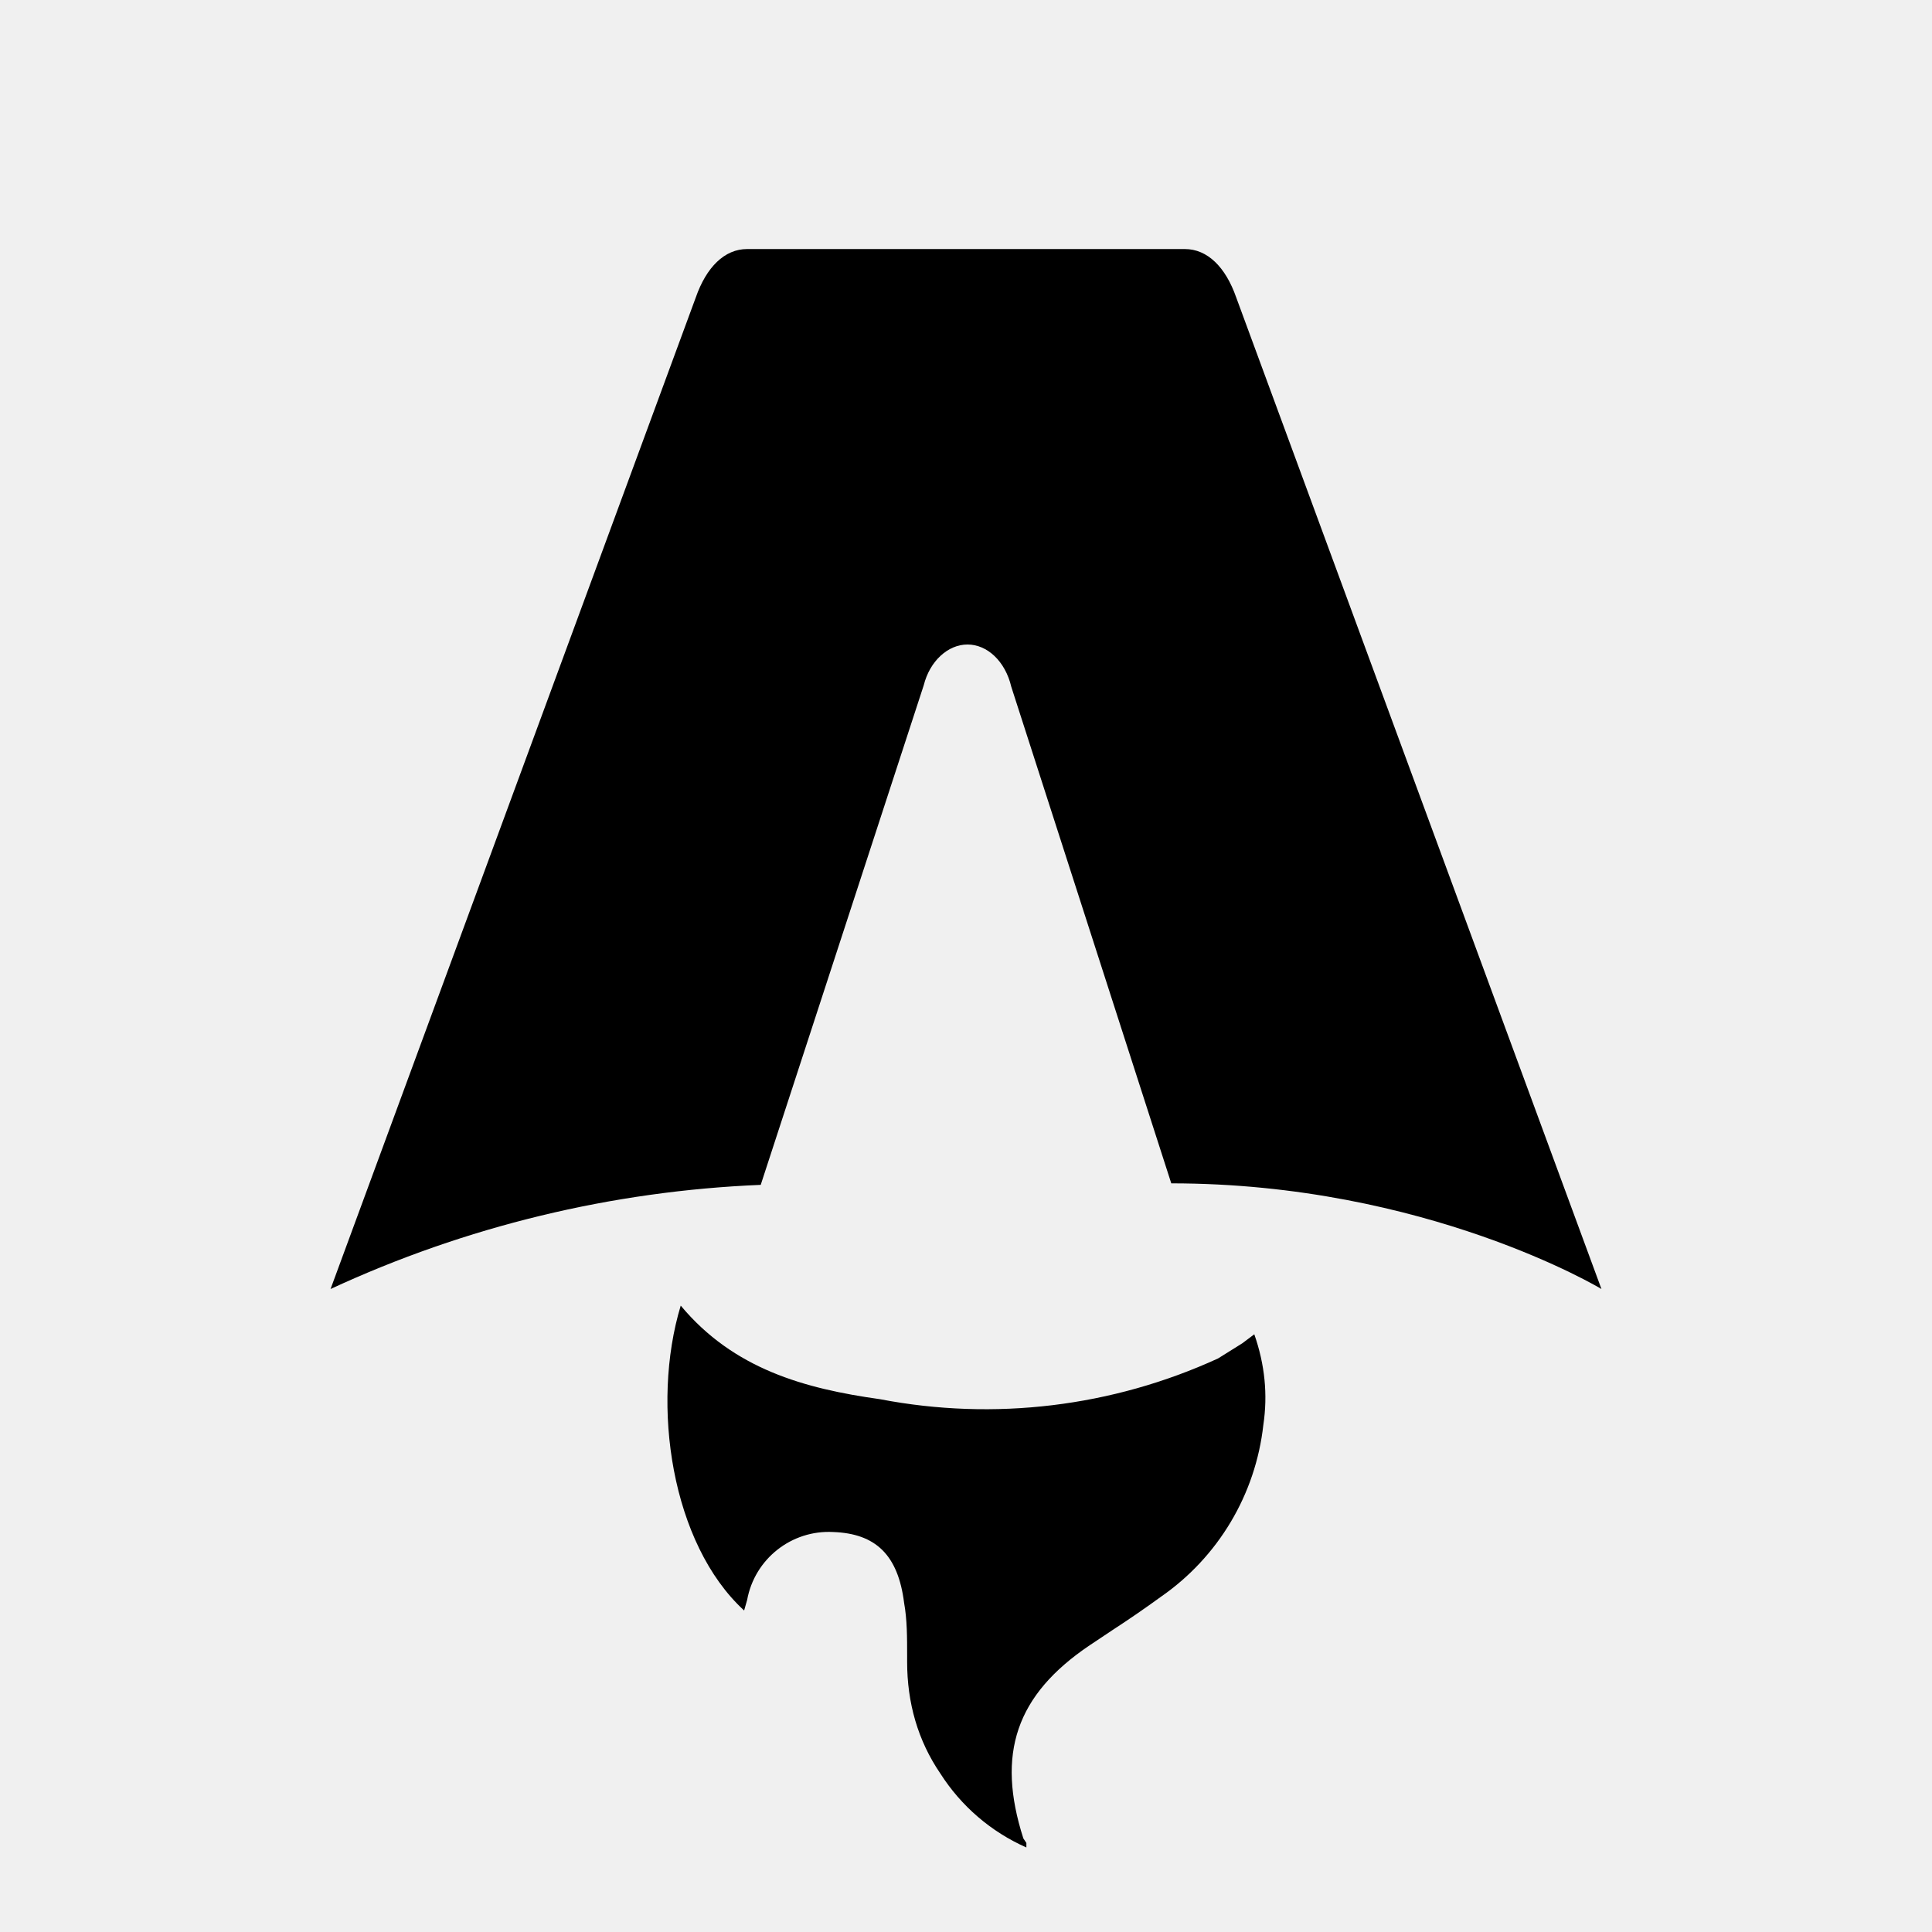
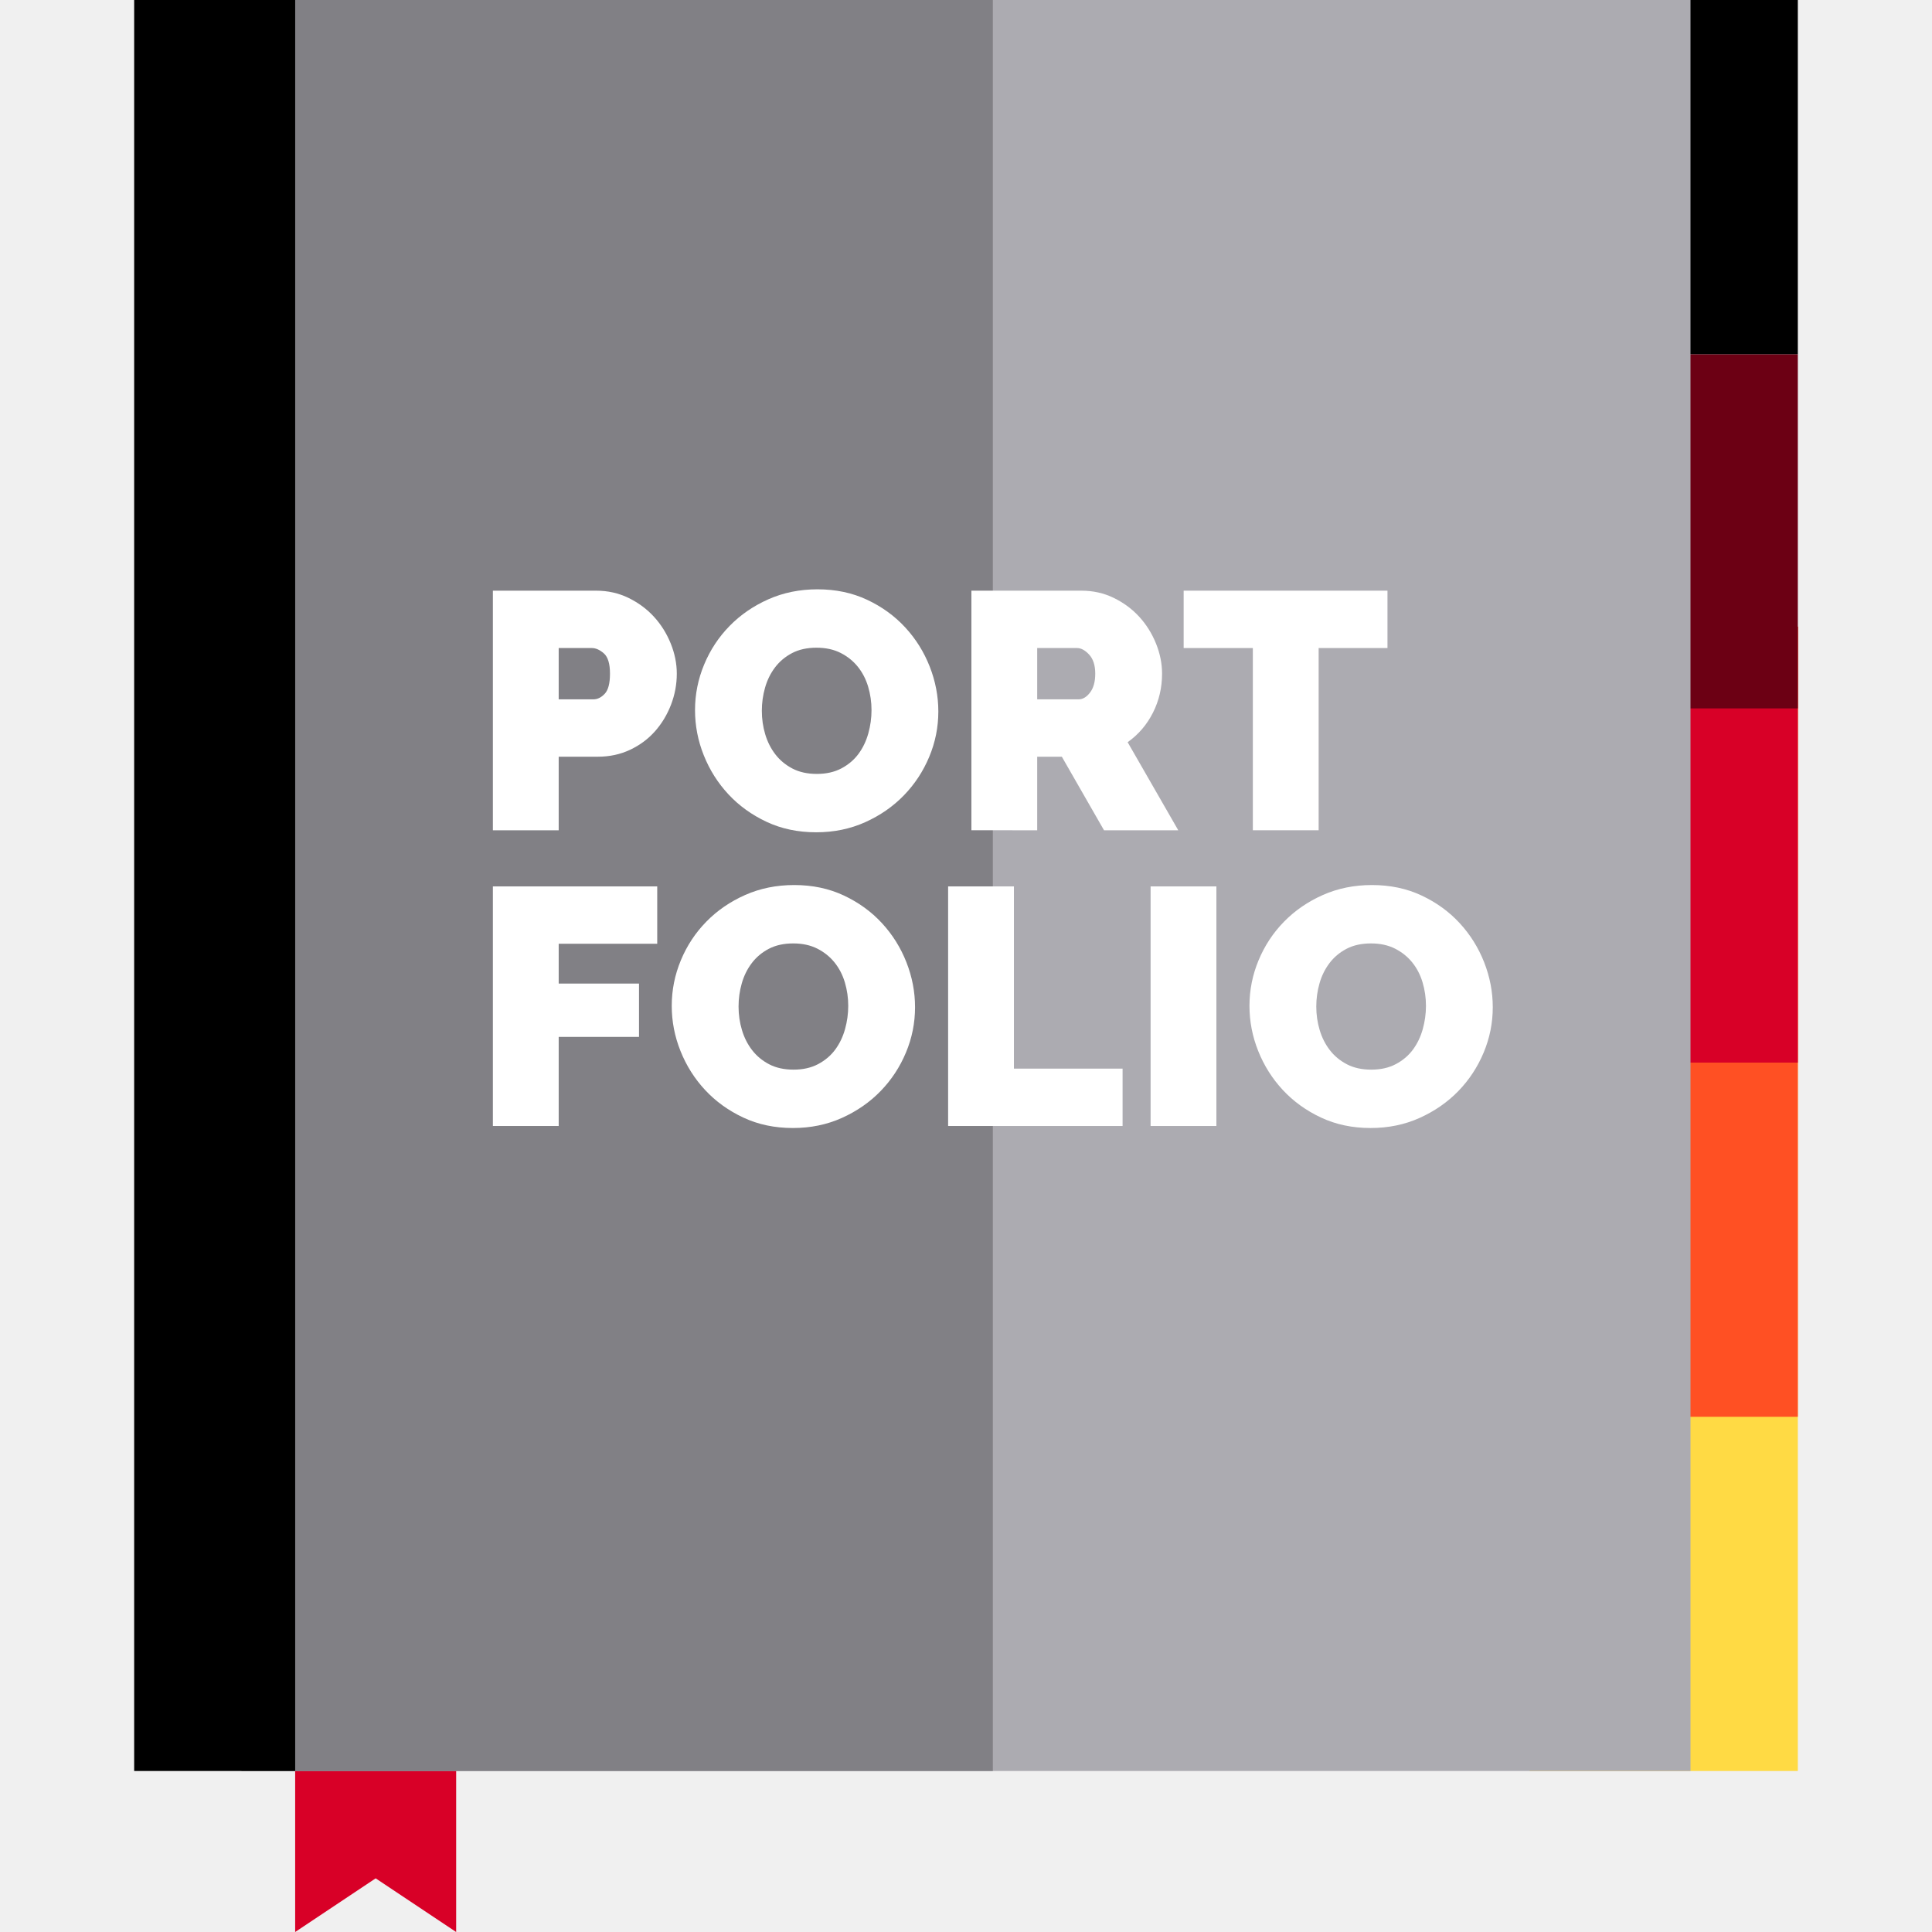
- <svg xmlns="http://www.w3.org/2000/svg" fill="none" viewBox="0 0 128 128">
-   <path d="M50.4 78.5a75.1 75.1 0 0 0-28.5 6.9l24.2-65.7c.7-2 1.9-3.2 3.4-3.2h29c1.5 0 2.7 1.2 3.4 3.2l24.2 65.7s-11.6-7-28.5-7L67 45.5c-.4-1.7-1.6-2.8-2.9-2.8-1.3 0-2.5 1.1-2.9 2.7L50.4 78.5Zm-1.1 28.2Zm-4.2-20.2c-2 6.6-.6 15.8 4.2 20.2a17.5 17.5 0 0 1 .2-.7 5.5 5.5 0 0 1 5.7-4.5c2.8.1 4.3 1.5 4.7 4.7.2 1.1.2 2.3.2 3.5v.4c0 2.7.7 5.2 2.2 7.4a13 13 0 0 0 5.7 4.9v-.3l-.2-.3c-1.8-5.6-.5-9.5 4.4-12.8l1.5-1a73 73 0 0 0 3.2-2.2 16 16 0 0 0 6.8-11.4c.3-2 .1-4-.6-6l-.8.6-1.6 1a37 37 0 0 1-22.4 2.7c-5-.7-9.7-2-13.2-6.2Z" />
-   <style>
-         path { fill: #000; }
-         @media (prefers-color-scheme: dark) {
-             path { fill: #FFF; }
-         }
-     </style>
+ <svg xmlns="http://www.w3.org/2000/svg" version="1.1" id="Layer_1" viewBox="0 0 512 512" xml:space="preserve">
+   <polygon style="fill:#D80027;" points="120.887,512 99.554,497.778 78.221,512 78.221,440.889 120.887,440.889 " />
+   <rect x="405.333" y="166.073" style="fill:#FFDA44;" width="71.111" height="303.26" />
+   <rect x="405.333" y="166.073" style="fill:#FF5023;" width="71.111" height="209.394" />
+   <rect x="405.333" y="166.073" style="fill:#D80027;" width="71.111" height="115.527" />
+   <rect x="405.333" y="93.867" style="fill:#6C0014;" width="71.111" height="93.867" />
+   <rect x="405.333" width="71.111" height="93.867" />
+   <rect x="78.222" y="0" style="fill:#ACABB1;" width="369.778" height="469.333" />
+   <rect x="63.999" y="0" style="fill:#818085;" width="199.111" height="469.333" />
+   <rect x="35.556" width="42.667" height="469.333" />
+   <g>
+     <path style="fill:#FFFFFF;" d="M130.62,220.029v-63.495h27.365c3.1,0,5.961,0.641,8.586,1.923c2.623,1.283,4.874,2.951,6.751,5.008   c1.877,2.057,3.354,4.415,4.426,7.066c1.074,2.654,1.61,5.321,1.61,8.004c0,2.803-0.506,5.531-1.519,8.183   c-1.015,2.652-2.431,5.008-4.248,7.066c-1.819,2.057-4.023,3.698-6.618,4.918c-2.593,1.222-5.44,1.833-8.54,1.833h-10.374v19.496   H130.62V220.029z M148.059,185.331h9.212c1.074,0,2.071-0.492,2.995-1.476c0.923-0.983,1.387-2.758,1.387-5.321   c0-2.623-0.536-4.412-1.61-5.366s-2.146-1.432-3.22-1.432h-8.764V185.331z" />
+     <path style="fill:#FFFFFF;" d="M216.293,220.565c-4.828,0-9.212-0.924-13.147-2.772c-3.935-1.847-7.305-4.277-10.105-7.289   c-2.803-3.009-4.979-6.453-6.528-10.33c-1.552-3.874-2.325-7.869-2.325-11.984c0-4.173,0.804-8.198,2.414-12.072   c1.61-3.876,3.86-7.289,6.753-10.24c2.89-2.951,6.318-5.305,10.283-7.066c3.965-1.758,8.303-2.637,13.012-2.637   c4.828,0,9.212,0.924,13.146,2.772c3.937,1.849,7.303,4.292,10.106,7.333c2.802,3.041,4.962,6.498,6.484,10.374   c1.519,3.877,2.281,7.841,2.281,11.894c0,4.174-0.805,8.182-2.415,12.028c-1.61,3.846-3.846,7.245-6.707,10.196   c-2.862,2.951-6.275,5.321-10.24,7.11C225.338,219.671,221.002,220.565,216.293,220.565z M201.894,188.37   c0,2.146,0.297,4.218,0.895,6.215c0.594,1.998,1.489,3.77,2.682,5.321c1.193,1.552,2.697,2.803,4.517,3.758   c1.818,0.954,3.979,1.431,6.484,1.431s4.681-0.492,6.529-1.476c1.847-0.983,3.352-2.264,4.517-3.844   c1.162-1.579,2.025-3.383,2.593-5.412c0.565-2.027,0.85-4.083,0.85-6.171c0-2.146-0.3-4.217-0.895-6.215   c-0.597-1.997-1.508-3.756-2.728-5.276c-1.223-1.52-2.743-2.742-4.561-3.666c-1.819-0.923-3.949-1.387-6.394-1.387   c-2.505,0-4.665,0.478-6.484,1.431c-1.819,0.954-3.325,2.223-4.517,3.802c-1.193,1.58-2.072,3.369-2.637,5.365   C202.176,184.243,201.894,186.284,201.894,188.37z" />
+     <path style="fill:#FFFFFF;" d="M257.431,220.029v-63.495h29.154c3.099,0,5.961,0.641,8.585,1.923   c2.624,1.283,4.875,2.951,6.753,5.008c1.877,2.057,3.352,4.415,4.426,7.066c1.074,2.654,1.61,5.321,1.61,8.004   c0,3.698-0.804,7.141-2.414,10.33c-1.61,3.19-3.846,5.798-6.709,7.825l13.416,23.342h-19.675l-11.18-19.497h-6.528v19.496   L257.431,220.029L257.431,220.029z M274.87,185.331h10.999c1.072,0,2.071-0.596,2.995-1.789c0.923-1.192,1.387-2.863,1.387-5.008   c0-2.206-0.536-3.89-1.61-5.053c-1.074-1.162-2.146-1.745-3.22-1.745h-10.553v13.595H274.87z" />
+     <path style="fill:#FFFFFF;" d="M367.697,171.736h-18.243v48.293h-17.439v-48.293h-18.334v-15.202h54.016L367.697,171.736   L367.697,171.736z" />
+     <path style="fill:#FFFFFF;" d="M130.62,298.398v-63.495h43.553v15.202h-26.113v10.553h21.285v14.131h-21.285v23.61H130.62V298.398z   " />
+     <path style="fill:#FFFFFF;" d="M210.123,298.935c-4.83,0-9.213-0.923-13.147-2.772c-3.935-1.847-7.305-4.277-10.105-7.289   c-2.803-3.009-4.979-6.453-6.528-10.33c-1.552-3.874-2.325-7.869-2.325-11.984c0-4.173,0.804-8.198,2.413-12.072   c1.61-3.876,3.86-7.289,6.753-10.24c2.89-2.951,6.318-5.305,10.283-7.066c3.965-1.758,8.303-2.638,13.012-2.638   c4.83,0,9.212,0.924,13.146,2.772c3.937,1.849,7.303,4.292,10.106,7.333c2.802,3.041,4.962,6.498,6.484,10.374   c1.519,3.876,2.281,7.841,2.281,11.894c0,4.174-0.805,8.182-2.415,12.028c-1.61,3.846-3.846,7.245-6.707,10.196   c-2.861,2.951-6.275,5.321-10.24,7.11C219.17,298.041,214.832,298.935,210.123,298.935z M195.725,266.741   c0,2.146,0.297,4.218,0.895,6.215c0.594,1.998,1.489,3.77,2.682,5.321c1.193,1.552,2.697,2.803,4.517,3.758   c1.818,0.954,3.979,1.431,6.484,1.431c2.505,0,4.681-0.492,6.529-1.476c1.847-0.983,3.352-2.264,4.517-3.844   c1.162-1.579,2.025-3.383,2.593-5.412c0.565-2.027,0.85-4.083,0.85-6.171c0-2.146-0.3-4.217-0.895-6.215   c-0.597-1.997-1.506-3.756-2.728-5.276c-1.223-1.52-2.743-2.742-4.561-3.667c-1.819-0.923-3.95-1.387-6.394-1.387   c-2.505,0-4.665,0.478-6.484,1.431c-1.819,0.954-3.325,2.223-4.517,3.802c-1.193,1.58-2.072,3.369-2.638,5.365   C196.006,262.612,195.725,264.654,195.725,266.741z" />
+     <path style="fill:#FFFFFF;" d="M251.261,298.398v-63.495H268.7v48.293h28.796v15.202H251.261z" />
+     <path style="fill:#FFFFFF;" d="M304.919,298.398v-63.495h17.439v63.495H304.919z" />
+     <path style="fill:#FFFFFF;" d="M363.226,298.935c-4.828,0-9.212-0.923-13.147-2.772c-3.935-1.847-7.305-4.277-10.105-7.289   c-2.803-3.009-4.979-6.453-6.528-10.33c-1.552-3.874-2.325-7.869-2.325-11.984c0-4.173,0.804-8.198,2.414-12.072   c1.61-3.876,3.86-7.289,6.753-10.24c2.89-2.951,6.318-5.305,10.283-7.066c3.965-1.758,8.303-2.638,13.012-2.638   c4.83,0,9.212,0.924,13.146,2.772c3.937,1.849,7.303,4.292,10.106,7.333c2.802,3.041,4.962,6.498,6.484,10.374   c1.519,3.876,2.28,7.841,2.28,11.894c0,4.174-0.805,8.182-2.415,12.028c-1.61,3.846-3.846,7.245-6.707,10.196   c-2.862,2.951-6.275,5.321-10.24,7.11C372.272,298.041,367.935,298.935,363.226,298.935z M348.828,266.741   c0,2.146,0.297,4.218,0.895,6.215c0.595,1.998,1.489,3.77,2.682,5.321c1.193,1.552,2.697,2.803,4.517,3.758   c1.818,0.954,3.979,1.431,6.484,1.431c2.505,0,4.681-0.492,6.529-1.476c1.847-0.983,3.352-2.264,4.517-3.844   c1.162-1.579,2.025-3.383,2.593-5.412c0.565-2.027,0.85-4.083,0.85-6.171c0-2.146-0.3-4.217-0.895-6.215   c-0.597-1.997-1.506-3.756-2.728-5.276c-1.223-1.52-2.743-2.742-4.561-3.667c-1.819-0.923-3.95-1.387-6.394-1.387   c-2.505,0-4.665,0.478-6.484,1.431c-1.819,0.954-3.325,2.223-4.517,3.802c-1.193,1.58-2.072,3.369-2.637,5.365   C349.11,262.612,348.828,264.654,348.828,266.741z" />
+   </g>
</svg>
